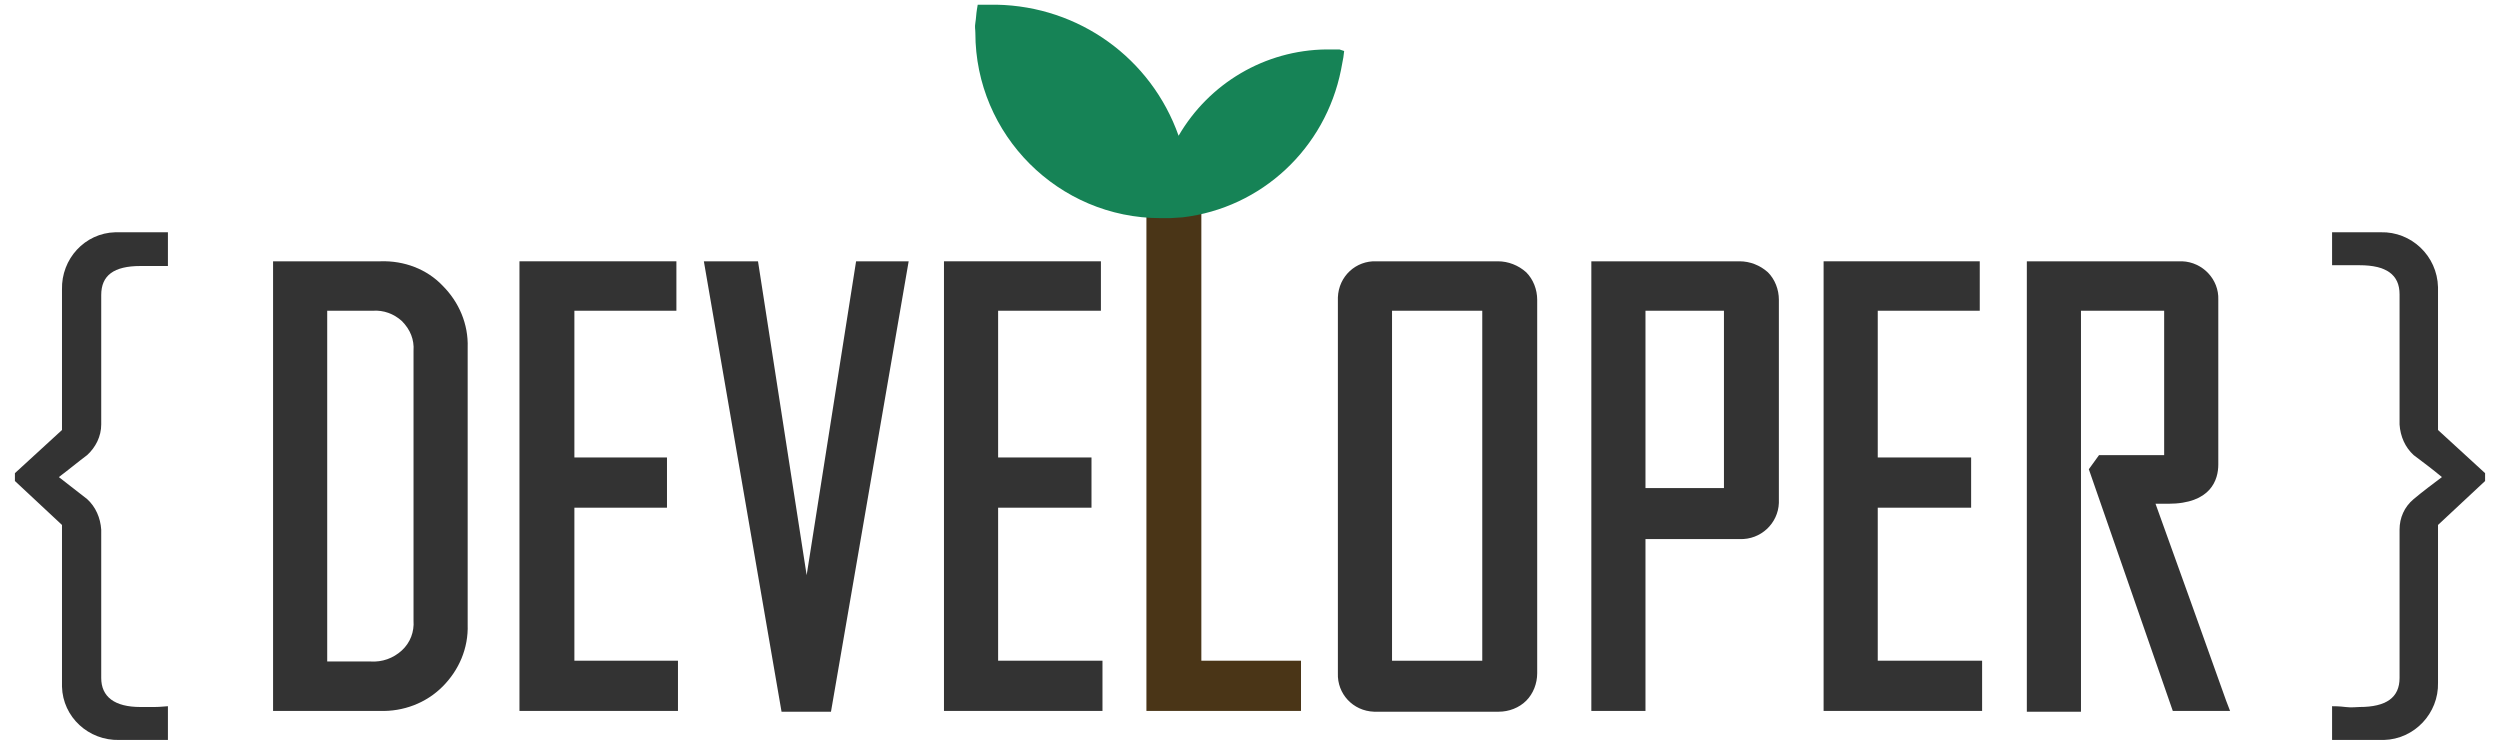
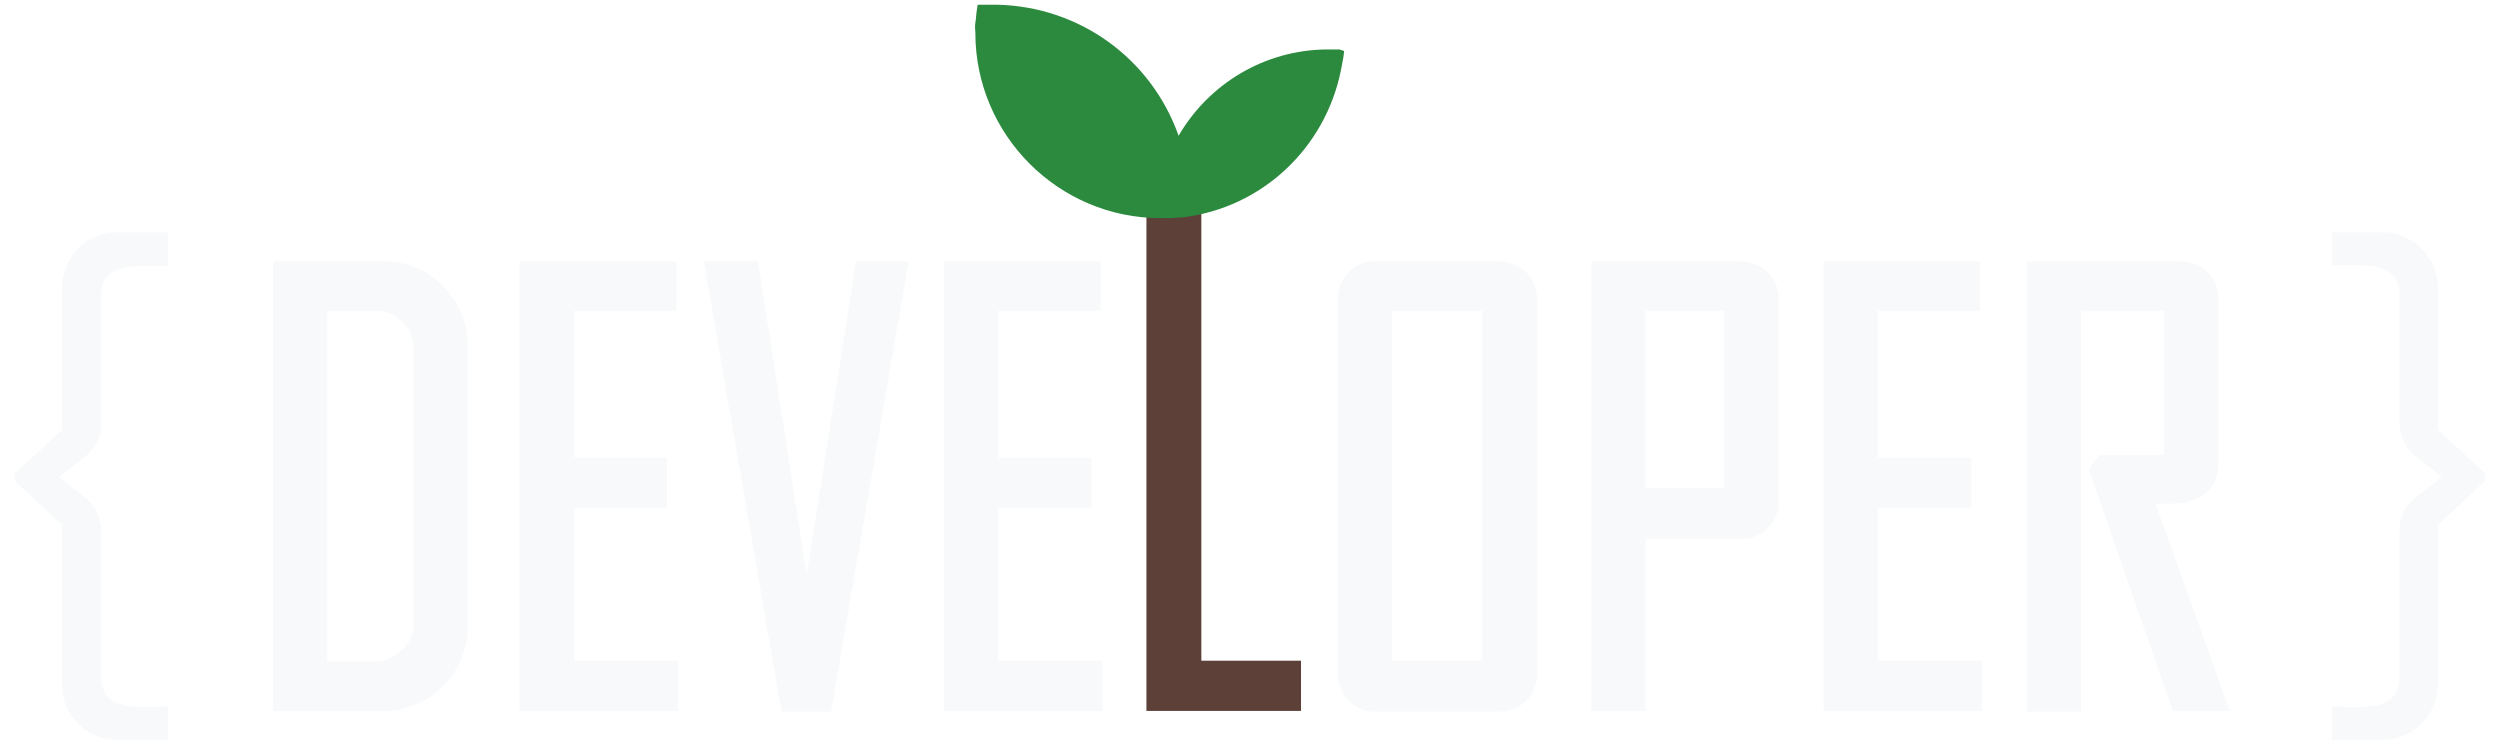
<svg xmlns="http://www.w3.org/2000/svg" version="1.1" viewBox="0 0 318.6 94.9" xml:space="preserve">
  <style type="text/css">
- 	.st0{fill:#333333;}
- 	.st1{fill:#4A3517;}
- 	.st2{fill:#168356;}
+ 	.st0{fill:#F8F9FA;}
+ 	.st1{fill:#5D4037;}
+ 	.st2{fill:#2B8A3E;}
</style>
  <path class="st0" d="M21.4,94.3h-6.2c-3.9,0.1-7.2-2.9-7.3-6.8c0-0.2,0-0.3,0-0.5V66.9l-6-5.6v-1l6-5.5V36.9  c-0.1-3.9,2.9-7.2,6.8-7.3c0.2,0,0.3,0,0.5,0h6.2v4.3h-1.7c-0.8,0-1.4,0-1.8,0c-3.4,0-5,1.2-5,3.7v16.5c0,1.5-0.7,2.9-1.8,3.9  c-1.2,0.9-2.4,1.9-3.6,2.8l3.6,2.8c1.1,1,1.7,2.4,1.8,3.9v18.9c0,2.4,1.7,3.7,5,3.7c0.4,0,1,0,1.8,0s1.4-0.1,1.7-0.1V94.3z" />
  <path class="st0" d="M316.7,61.3l-6,5.6V87c0.1,3.9-3,7.2-6.9,7.3c-0.1,0-0.2,0-0.4,0h-6.2V90c0.3,0,0.9,0,1.7,0.1s1.4,0,1.8,0  c3.4,0,5.1-1.2,5.1-3.7V67.5c0-1.5,0.6-2.9,1.8-3.9c1.2-1,2.4-1.9,3.6-2.8c-1.2-1-2.4-1.9-3.6-2.8c-1.1-1-1.7-2.4-1.8-3.9V37.5  c0-2.5-1.7-3.7-5.1-3.7c-0.4,0-1,0-1.8,0h-1.7v-4.2h6.2c3.9-0.1,7.2,3,7.3,7c0,0.1,0,0.2,0,0.4v17.8l6,5.5V61.3z" />
  <path class="st0" d="M48.5,33.3H34.8v57.3h13.6c3,0.1,5.9-1,8-3.1c2.1-2.1,3.3-4.9,3.2-7.9V44.3c0.1-3-1.1-5.8-3.2-7.9  C54.4,34.3,51.5,33.2,48.5,33.3z M52.7,44.7v34.4c0.1,1.4-0.4,2.8-1.5,3.8c-1.1,1-2.5,1.5-4,1.4h-5.5V39.6h5.8  c1.4-0.1,2.7,0.4,3.7,1.3C52.3,42,52.8,43.3,52.7,44.7z" />
  <polygon class="st0" points="73.2,64.7 85,64.7 85,58.3 73.2,58.3 73.2,39.6 86.2,39.6 86.2,33.3 66.2,33.3 66.2,90.6 86.4,90.6  86.4,84.2 73.2,84.2 " />
  <polygon class="st0" points="102.8,73.3 96.6,33.3 89.7,33.3 99.6,90.7 105.9,90.7 115.8,33.3 109.1,33.3 " />
  <polygon class="st0" points="127.2,64.7 139.1,64.7 139.1,58.3 127.2,58.3 127.2,39.6 140.3,39.6 140.3,33.3 120.3,33.3 120.3,90.6  140.5,90.6 140.5,84.2 127.2,84.2 " />
  <polygon class="st1" points="153.1,26.7 146.1,26.7 146.1,90.6 165.8,90.6 165.8,84.2 153.1,84.2 " />
  <path class="st0" d="M190.9,33.3h-15.5c-2.6-0.1-4.8,1.9-4.9,4.6c0,0.1,0,0.2,0,0.4v47.5c-0.1,2.6,1.9,4.8,4.6,4.9  c0.1,0,0.2,0,0.4,0h15.5c1.3,0,2.6-0.5,3.5-1.4c0.9-0.9,1.4-2.2,1.4-3.5V38.2c0-1.3-0.5-2.6-1.4-3.5  C193.5,33.8,192.2,33.3,190.9,33.3z M188.9,39.6v44.6h-11.5V39.6L188.9,39.6z" />
  <path class="st0" d="M221.7,33.3h-18.9v57.3h6.9V68.7h12c2.7,0.1,4.9-2,5-4.6c0-0.1,0-0.3,0-0.4V38.2c0-1.3-0.5-2.6-1.4-3.5  C224.3,33.8,223,33.3,221.7,33.3z M219.7,39.6v22.6h-10V39.6L219.7,39.6z" />
  <polygon class="st0" points="239.3,64.7 251.2,64.7 251.2,58.3 239.3,58.3 239.3,39.6 252.3,39.6 252.3,33.3 232.4,33.3 232.4,90.6  252.6,90.6 252.6,84.2 239.3,84.2 " />
  <path class="st0" d="M283.7,89.3c-3-8.4-6-16.8-9-25.1c0.7,0,1.2,0,1.6,0c5.5,0,6.4-3.1,6.4-5v-21c0.1-2.6-2-4.8-4.6-4.9  c-0.1,0-0.2,0-0.3,0h-19.5v57.4h6.9V39.6h10.6V58h-8.3l-1.3,1.8l10.7,30.8h7.3L283.7,89.3z" />
  <path class="st2" d="M170.7,6.3c-0.4,0-0.9,0-1.3,0H169c-7.8,0.1-14.9,4.3-18.8,11C146.7,7.4,137.5,0.8,127,0.6h-0.4  c-0.4,0-0.9,0-1.3,0h-0.7l-0.1,0.6c-0.1,0.6-0.1,1.1-0.2,1.7s0,0.8,0,1.3c0,13,10.6,23.6,23.6,23.6h1.2l1.6-0.1  c10.1-1.2,18.2-8.8,20.2-18.8c0.1-0.5,0.2-1.1,0.3-1.6l0.1-0.8L170.7,6.3z" />
</svg>
